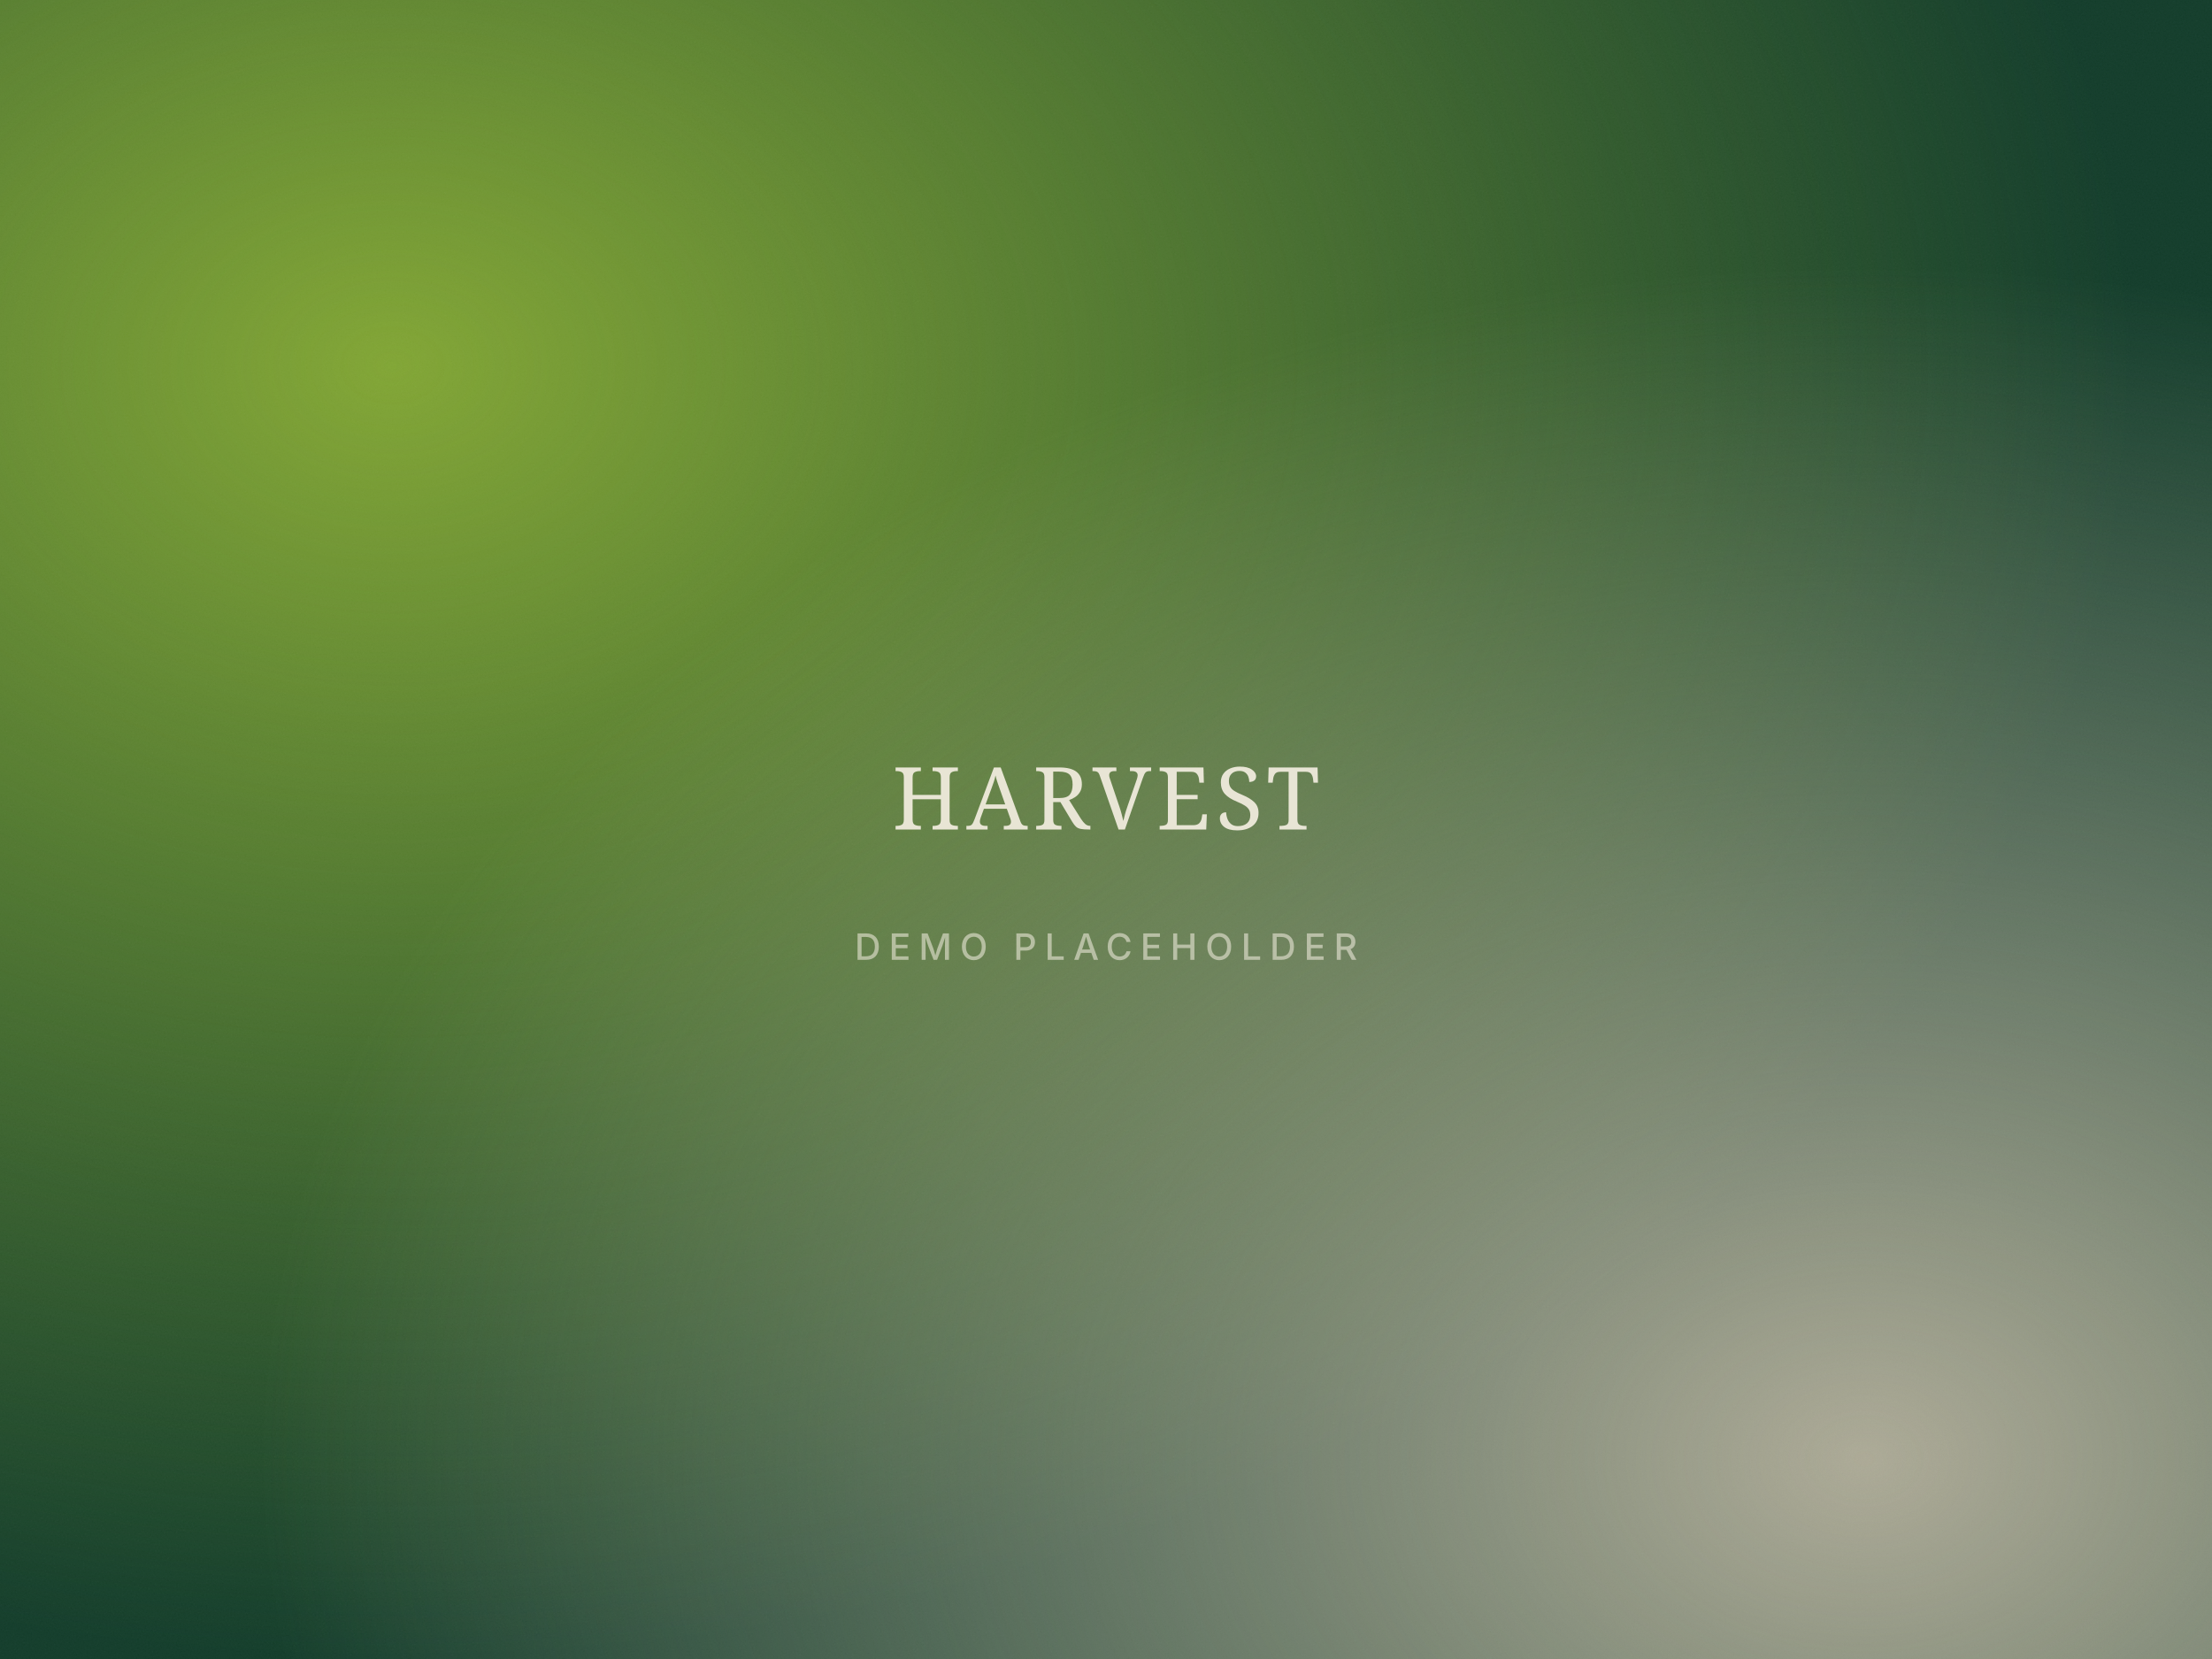
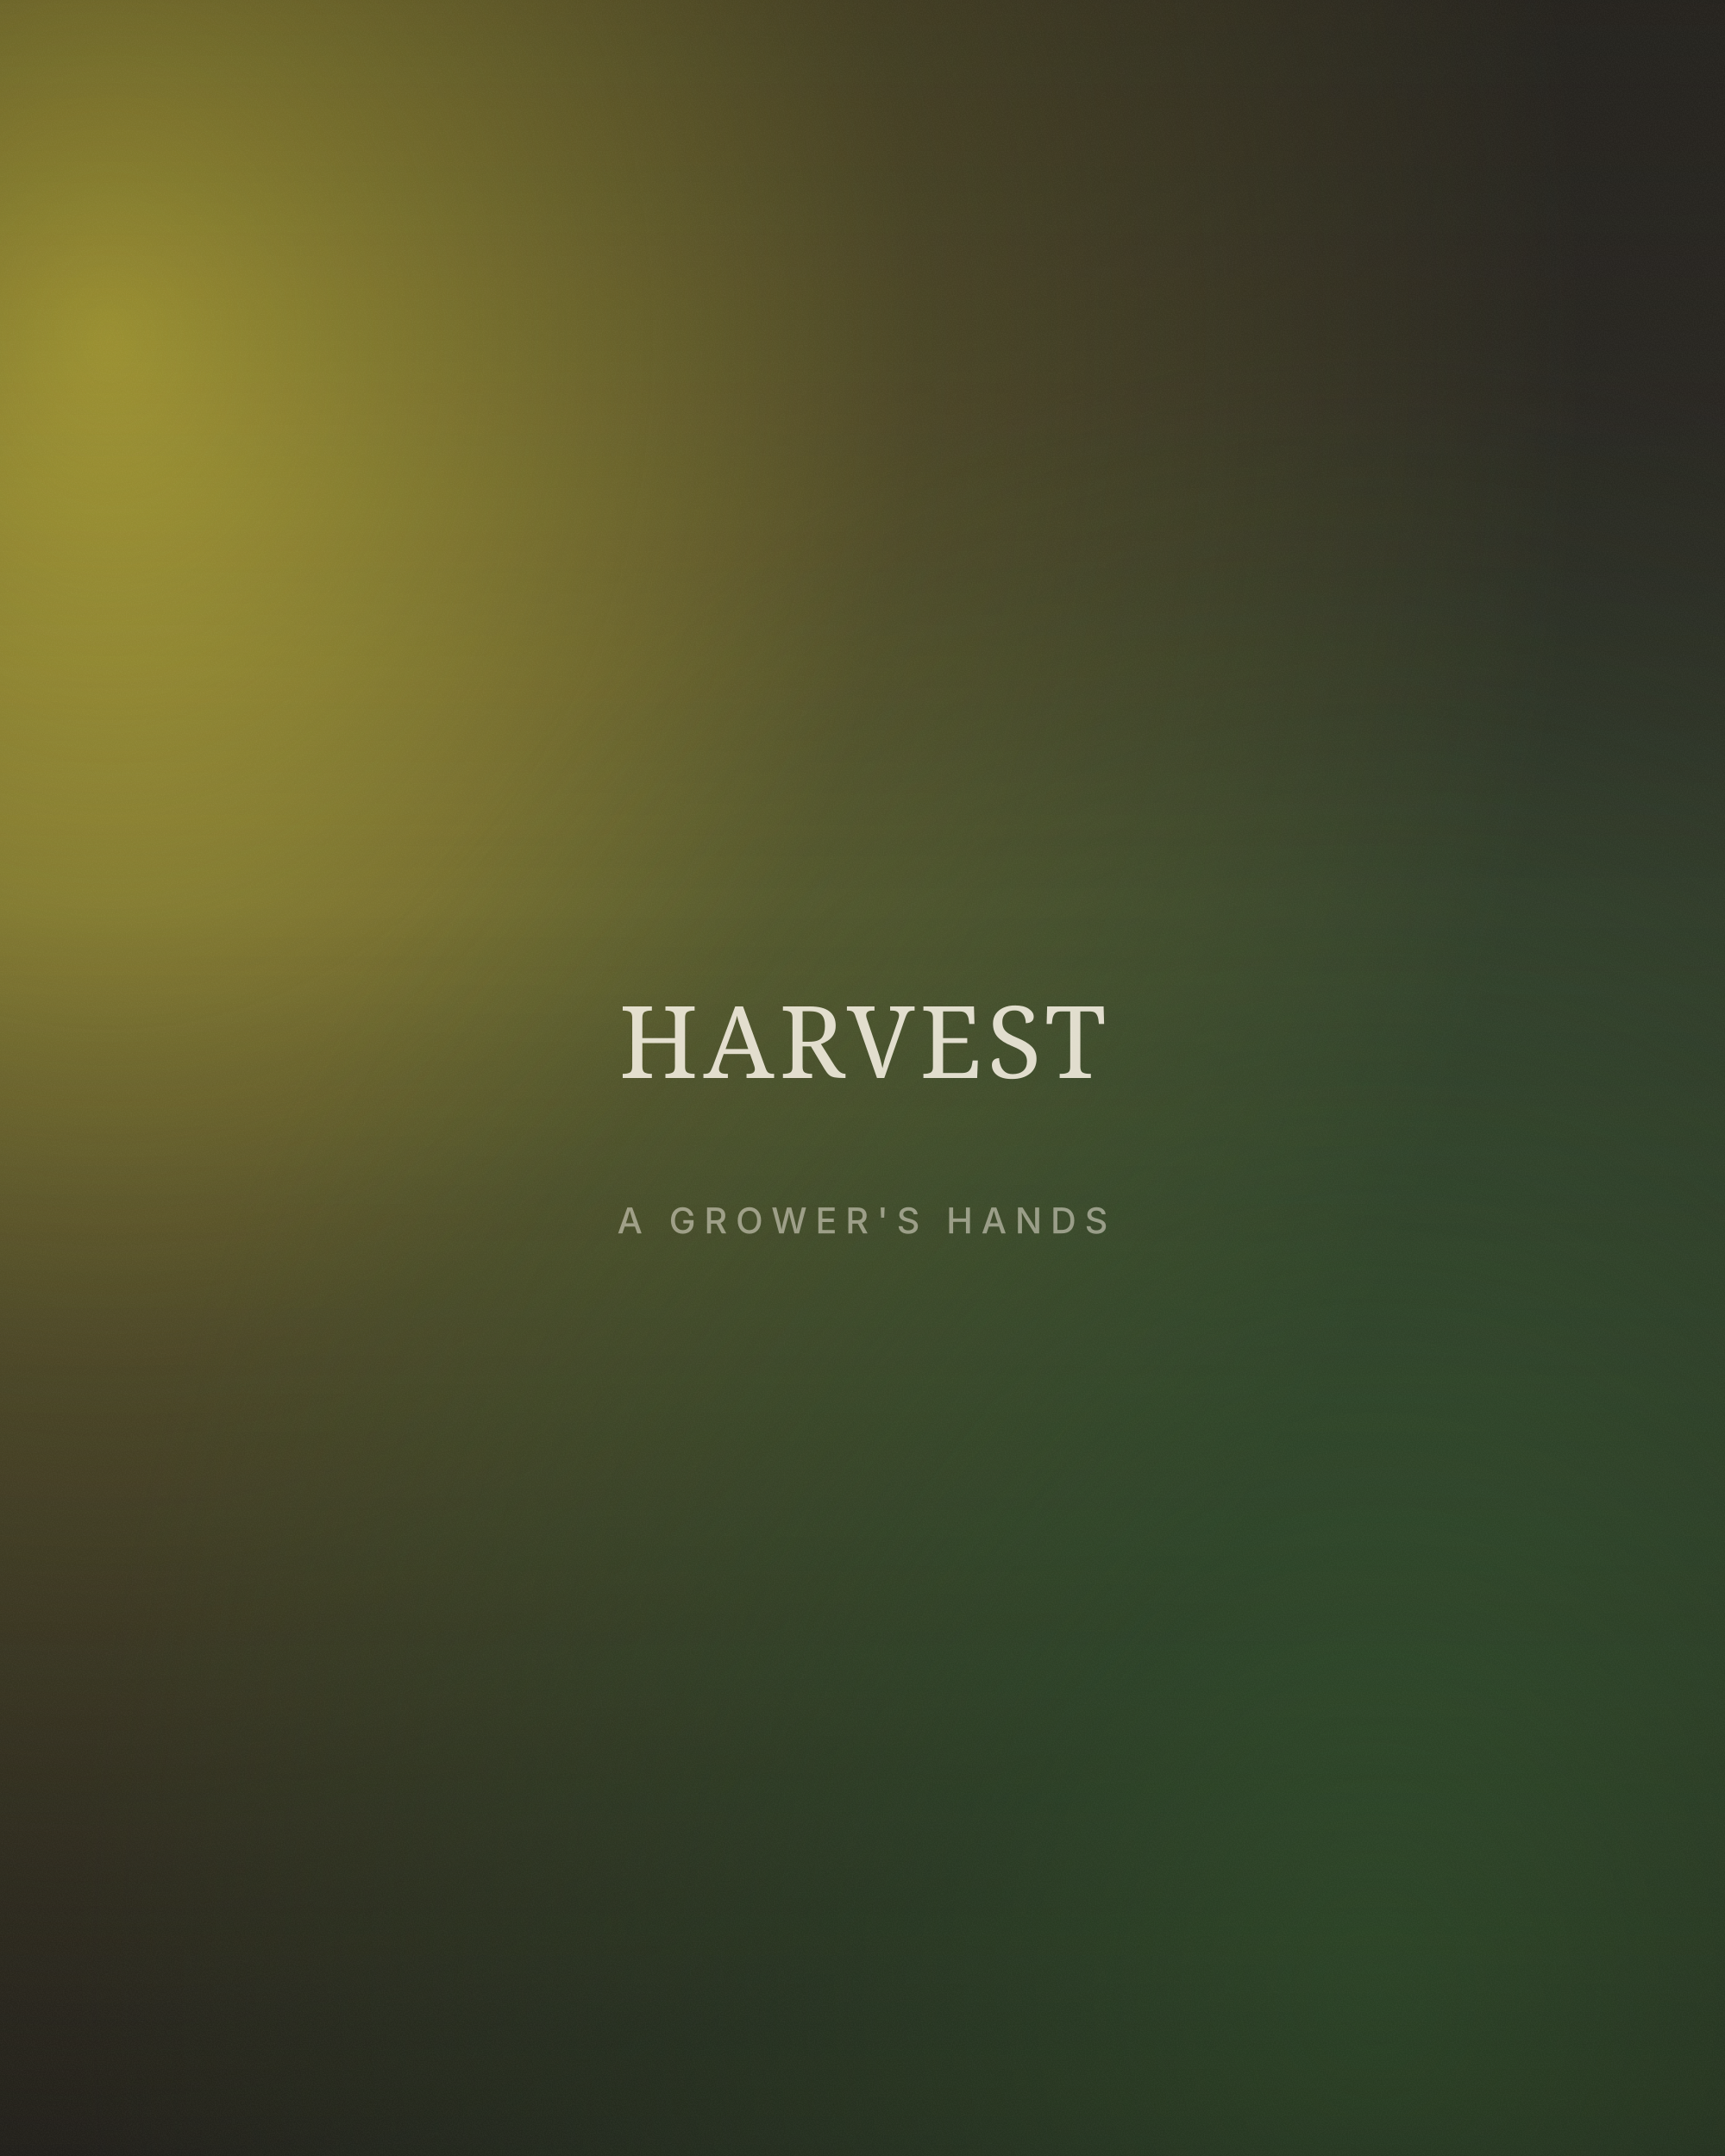
- <svg xmlns="http://www.w3.org/2000/svg" width="1400" height="1050" viewBox="0 0 1400 1050" role="img" aria-label="HARVEST — demo placeholder">
+ <svg xmlns="http://www.w3.org/2000/svg" width="1600" height="2000" viewBox="0 0 1600 2000" role="img" aria-label="HARVEST — placeholder">
  <defs>
-     <radialGradient id="a729780578" cx="18%" cy="22%" r="78%">
-       <stop offset="0%" stop-color="#8BAF35" stop-opacity="0.92" />
-       <stop offset="100%" stop-color="#8BAF35" stop-opacity="0" />
+     <radialGradient id="a6303" cx="6%" cy="16%" r="86%">
+       <stop offset="0%" stop-color="#C6B83A" stop-opacity="0.95" />
+       <stop offset="55%" stop-color="#C6B83A" stop-opacity="0.28" />
+       <stop offset="100%" stop-color="#C6B83A" stop-opacity="0" />
    </radialGradient>
-     <radialGradient id="b729780578" cx="84%" cy="88%" r="72%">
-       <stop offset="0%" stop-color="#D8C9B5" stop-opacity="0.78" />
-       <stop offset="100%" stop-color="#D8C9B5" stop-opacity="0" />
+     <radialGradient id="b6303" cx="80%" cy="92%" r="76%">
+       <stop offset="0%" stop-color="#3F7D3A" stop-opacity="0.72" />
+       <stop offset="100%" stop-color="#3F7D3A" stop-opacity="0" />
    </radialGradient>
-     <filter id="g729780578" x="-6%" y="-6%" width="112%" height="112%">
-       <feTurbulence type="fractalNoise" baseFrequency="0.9" numOctaves="3" seed="11" />
+     <linearGradient id="v6303" x1="0" y1="0" x2="0" y2="1">
+       <stop offset="0%" stop-color="#14120F" stop-opacity="0.34" />
+       <stop offset="42%" stop-color="#14120F" stop-opacity="0" />
+       <stop offset="100%" stop-color="#14120F" stop-opacity="0.52" />
+     </linearGradient>
+     <filter id="g6303" x="-4%" y="-4%" width="108%" height="108%">
+       <feTurbulence type="fractalNoise" baseFrequency="0.86" numOctaves="4" seed="95" />
      <feColorMatrix type="saturate" values="0" />
      <feComponentTransfer>
-         <feFuncA type="linear" slope="0.055" />
+         <feFuncA type="linear" slope="0.07" />
      </feComponentTransfer>
    </filter>
  </defs>
-   <rect width="1400" height="1050" fill="#123C2A" />
-   <rect width="1400" height="1050" fill="url(#a729780578)" />
-   <rect width="1400" height="1050" fill="url(#b729780578)" />
-   <rect width="1400" height="1050" filter="url(#g729780578)" opacity="0.9" />
-   <g font-family="Fraunces, Georgia, serif" text-anchor="middle">
-     <text x="50%" y="525" font-size="55" font-weight="500" fill="#F6F0E3" opacity="0.9" letter-spacing="3.3">HARVEST</text>
-   </g>
-   <text x="50%" y="607.5" text-anchor="middle" font-family="Inter, system-ui, sans-serif" font-size="23" font-weight="500" fill="#F6F0E3" opacity="0.55" letter-spacing="5.06">DEMO PLACEHOLDER</text>
+   <rect width="1600" height="2000" fill="#2B2923" />
+   <rect width="1600" height="2000" fill="url(#a6303)" />
+   <rect width="1600" height="2000" fill="url(#b6303)" />
+   <rect width="1600" height="2000" fill="url(#v6303)" />
+   <rect width="1600" height="2000" filter="url(#g6303)" opacity="0.85" />
+   <text x="50%" y="1000" text-anchor="middle" font-family="Fraunces, Georgia, serif" font-size="93" font-weight="500" fill="#F6F0E3" opacity="0.88" letter-spacing="4.65">HARVEST</text>
+   <text x="50%" y="1144.15" text-anchor="middle" font-family="Inter, system-ui, sans-serif" font-size="33" font-weight="500" fill="#F6F0E3" opacity="0.5" letter-spacing="7.92">A GROWER'S HANDS</text>
</svg>
